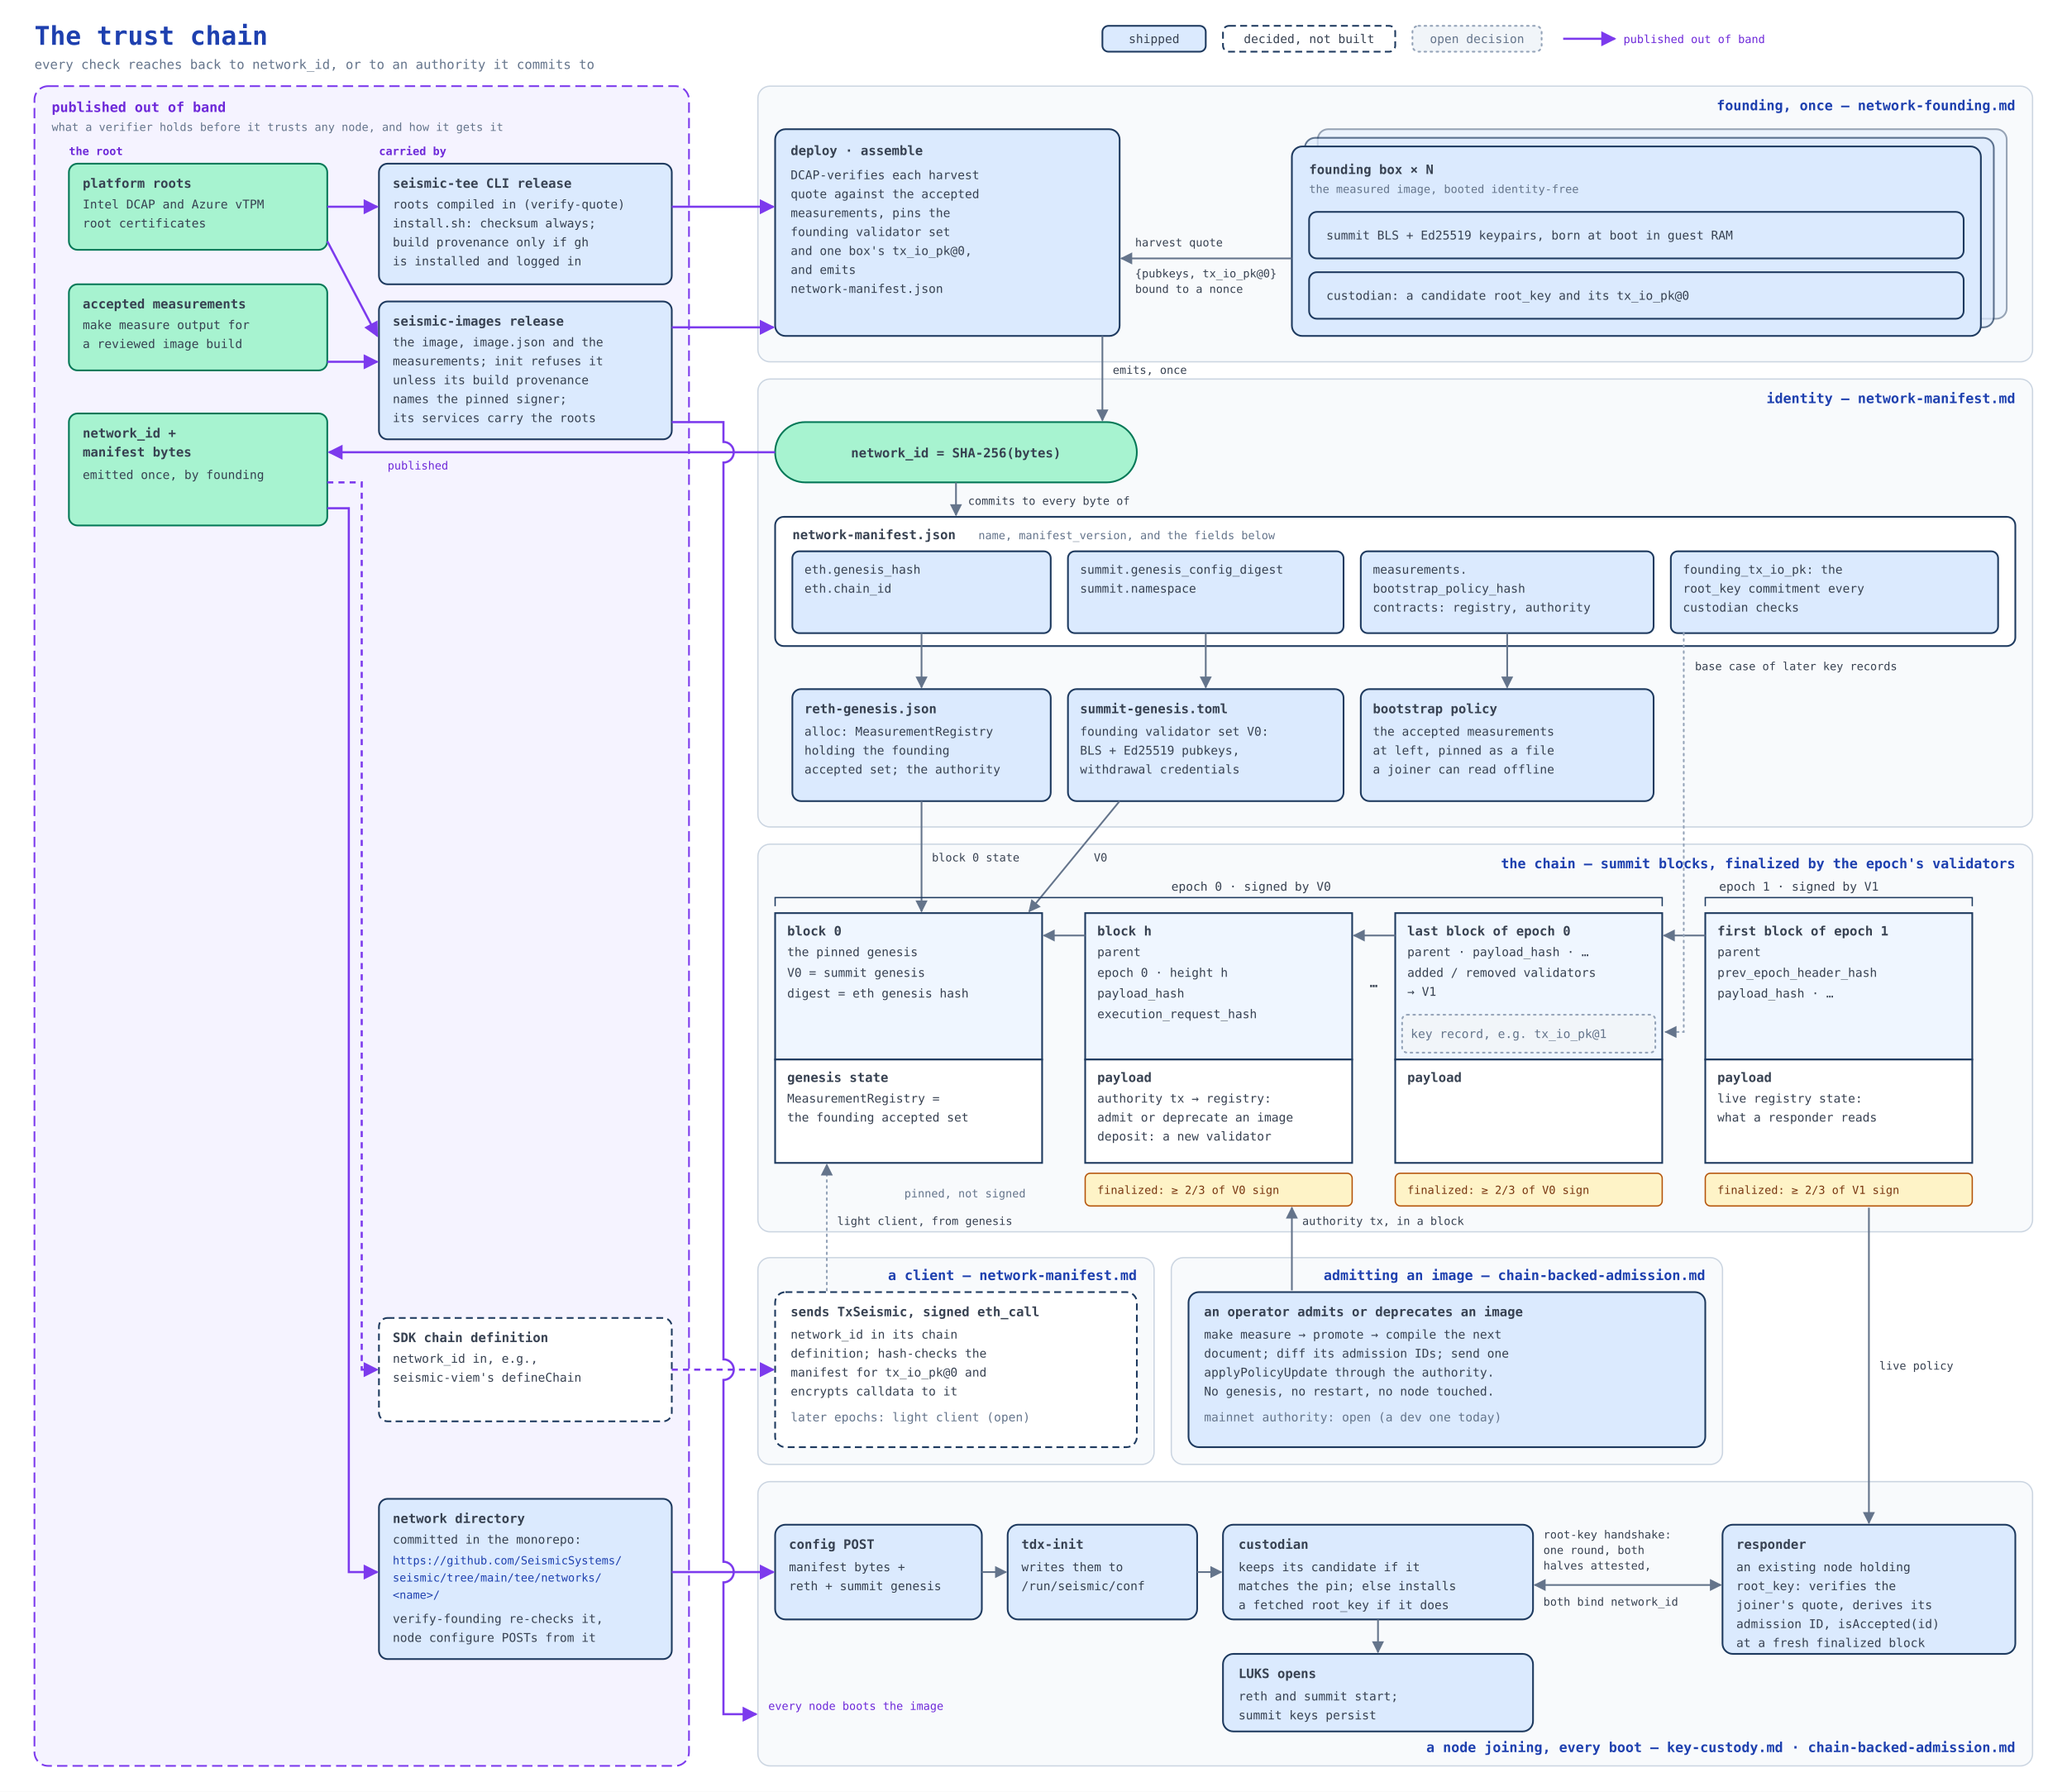
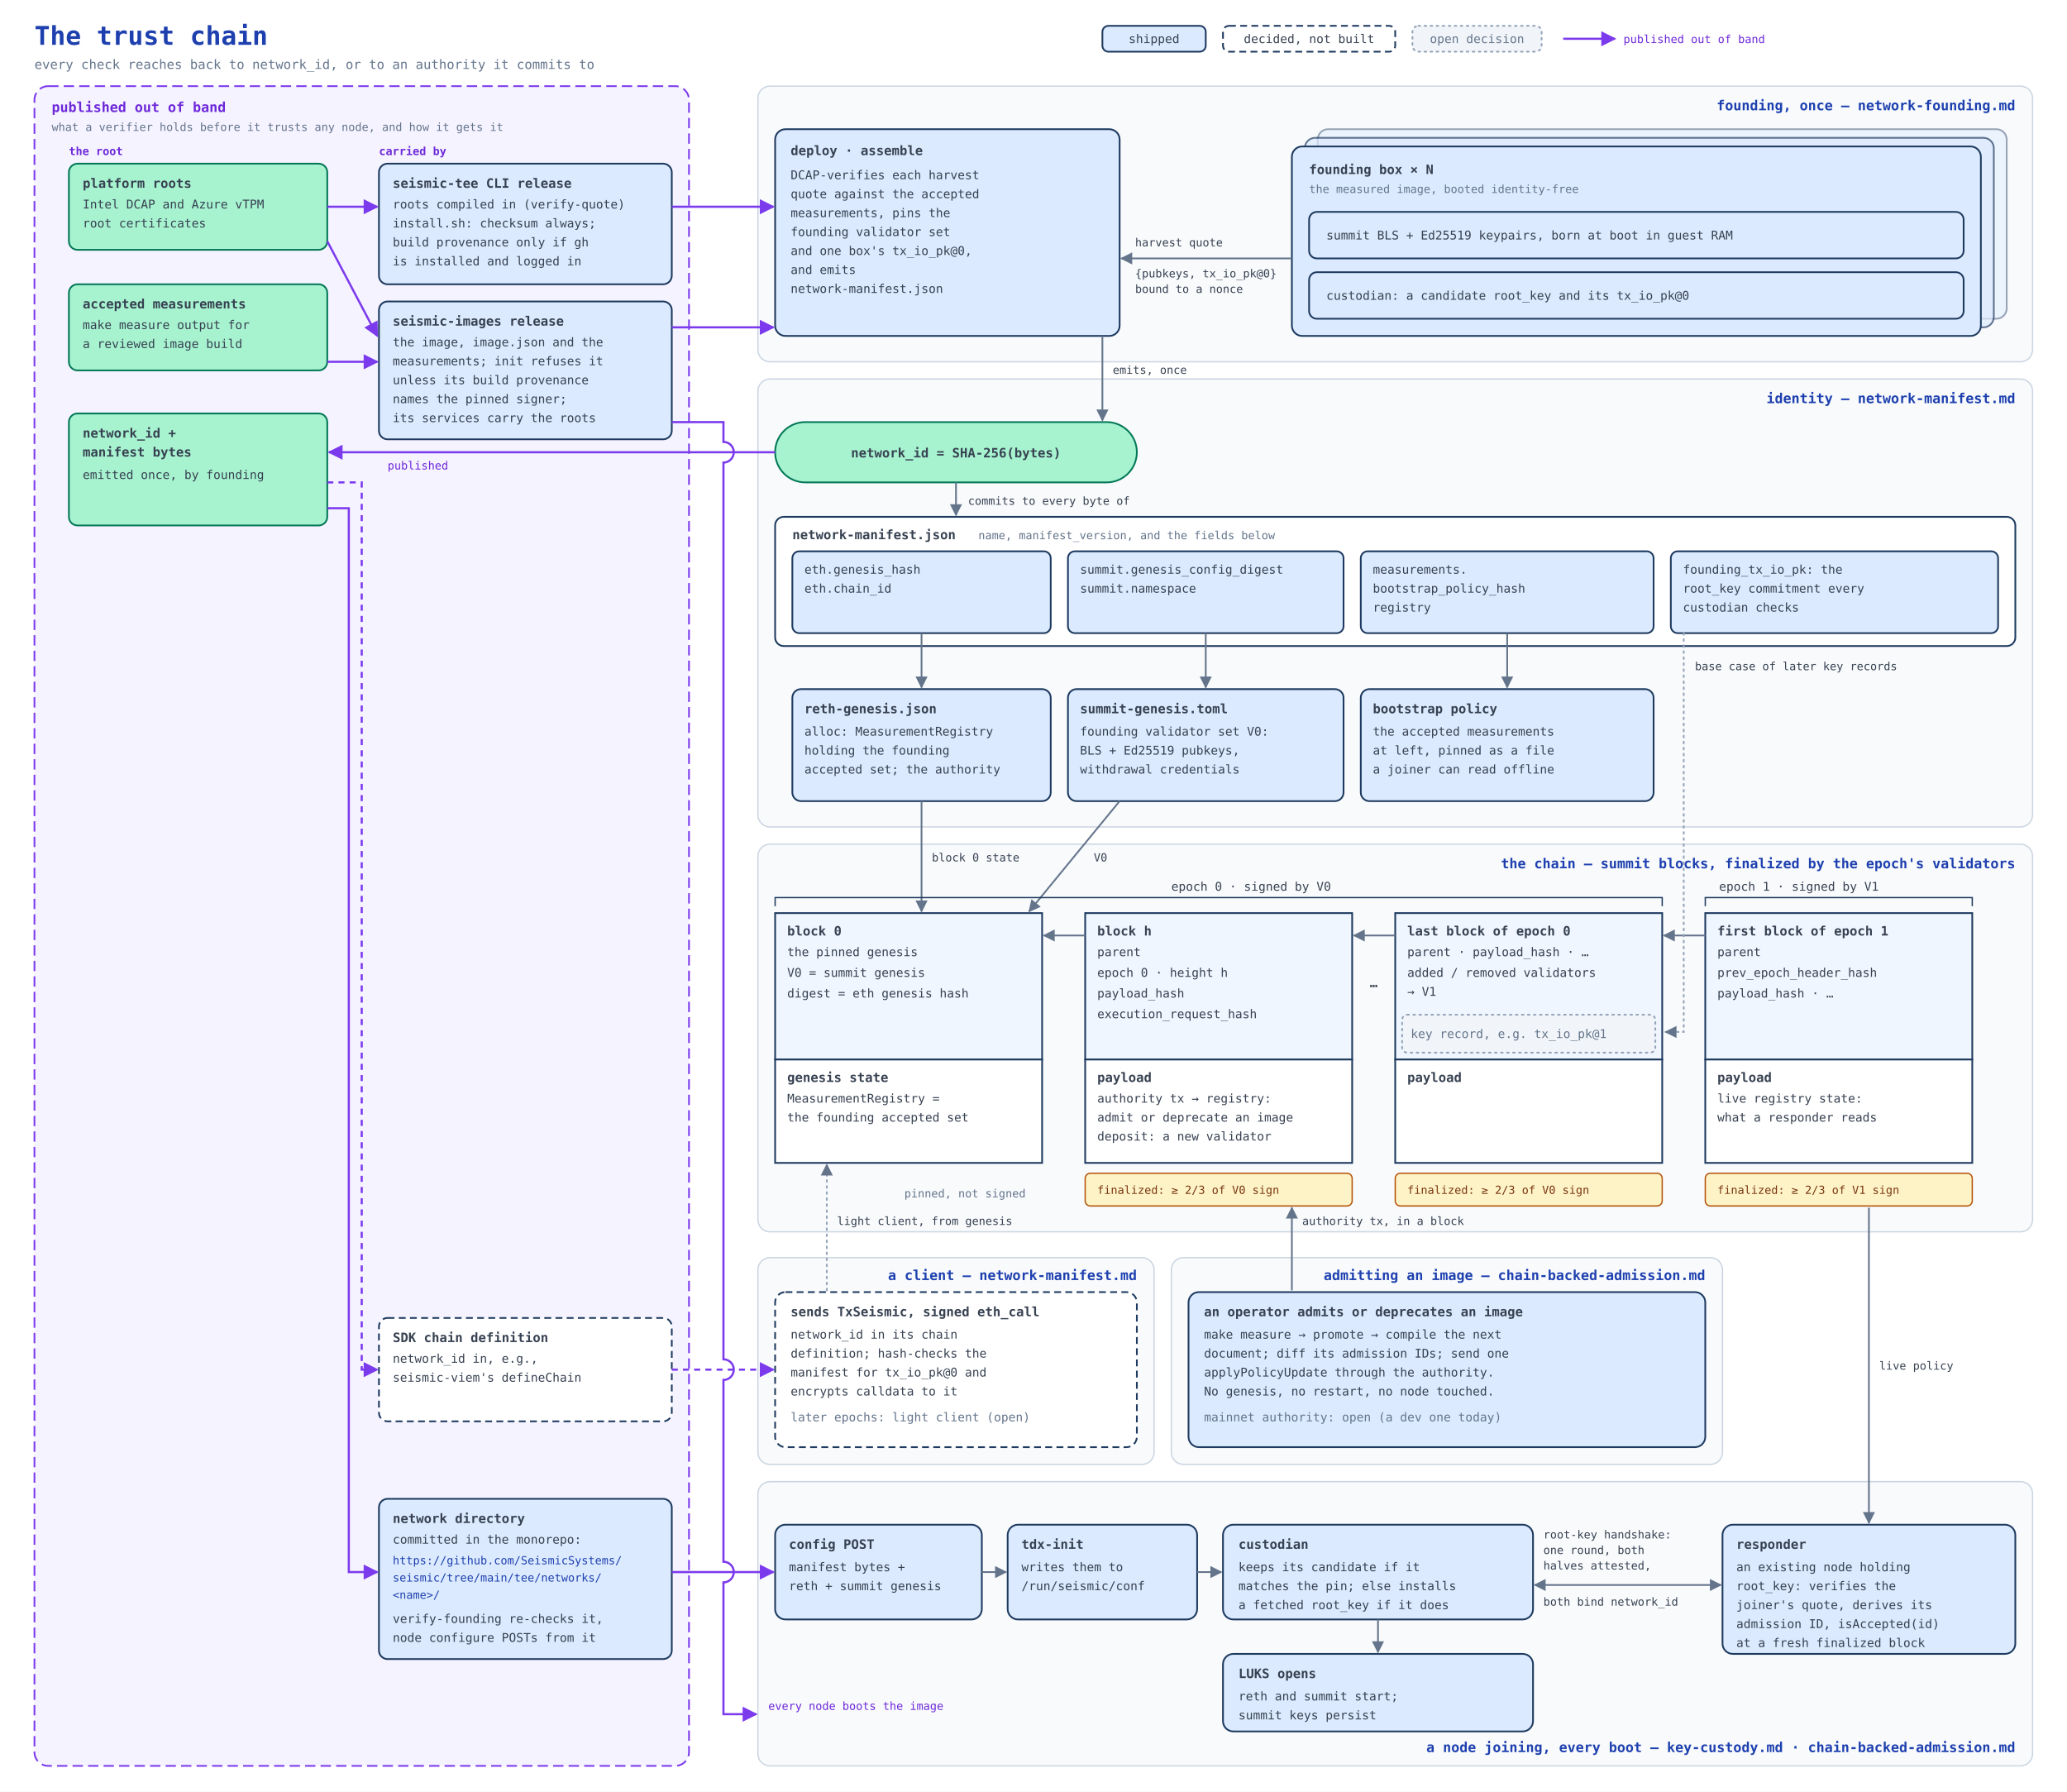
<svg xmlns="http://www.w3.org/2000/svg" viewBox="0 0 2400 2080" font-family="ui-monospace, SFMono-Regular, Menlo, Consolas, monospace">
  <style>
    text { fill: #374151; font-size: 14px; }
    .title    { font-size: 30px; font-weight: 700; fill: #1e40af; }
    .subtitle { font-size: 15px; fill: #64748b; }
    .b        { font-weight: 700; font-size: 15px; }
    .sub      { font-size: 13px; fill: #64748b; }
    .band &gt; rect  { fill: #f8fafc; stroke: #cbd5e1; stroke-width: 1.5; }
    .band &gt; text  { font-size: 16px; font-weight: 600; fill: #1e40af; text-anchor: end; }
    /* status of a mechanism: border style carries it */
    .shipped { fill: #dbeafe; stroke: #1e3a5f; stroke-width: 2; }
    .planned { fill: #ffffff; stroke: #1e3a5f; stroke-width: 2; stroke-dasharray: 8 5; }
    .open    { fill: #f1f5f9; stroke: #94a3b8; stroke-width: 2; stroke-dasharray: 2 5; stroke-linecap: round; }
    .open-text { fill: #64748b; }
    /* roots a verifier holds before it trusts any node */
    .root    { fill: #a7f3d0; stroke: #047857; stroke-width: 2; }
    .rail    { fill: #f5f3ff; stroke: #7c3aed; stroke-width: 2; stroke-dasharray: 12 6; }
    .rail-label { font-size: 16px; font-weight: 600; fill: #6d28d9; }
    .url       { font-size: 13px; fill: #1e40af; }
    .col-head  { font-size: 13px; font-weight: 600; fill: #6d28d9; }
    .oob     { stroke: #7c3aed; stroke-width: 2.5; fill: none; }
    .oob.planned-oob { stroke-dasharray: 7 6; }
    .oob-label { font-size: 13px; fill: #6d28d9; }
    /* the manifest drawn as a record */
    .doc     { fill: #ffffff; stroke: #1e3a5f; stroke-width: 2; }
    /* a summit block: header over payload, finality signatures underneath */
    .hdr     { fill: #eff6ff; stroke: #1e3a5f; stroke-width: 2; }
    .payload { fill: #ffffff; stroke: #1e3a5f; stroke-width: 2; }
    .cert    { fill: #fef3c7; stroke: #b45309; stroke-width: 1.5; }
    .cert-text { fill: #78350f; font-size: 13px; }
    .bracket { stroke: #1e3a5f; stroke-width: 1.5; fill: none; }
    .flow    { stroke: #64748b; stroke-width: 2; fill: none; }
    .flow.planned-flow { stroke-dasharray: 7 6; }
    .flow.open-flow { stroke: #94a3b8; stroke-dasharray: 2 5; stroke-linecap: round; }
    .flow-label { font-size: 13px; fill: #374151; }
  </style>
  <defs>
    <marker id="arrow" viewBox="0 0 10 10" refX="9" refY="5" markerWidth="7" markerHeight="7" orient="auto-start-reverse">
      <path d="M 0 0 L 10 5 L 0 10 z" fill="#64748b" />
    </marker>
    <marker id="arrow-oob" viewBox="0 0 10 10" refX="9" refY="5" markerWidth="7" markerHeight="7" orient="auto-start-reverse">
      <path d="M 0 0 L 10 5 L 0 10 z" fill="#7c3aed" />
    </marker>
  </defs>
  <rect width="2400" height="2080" fill="#ffffff" />
  <text class="title" x="40" y="52">The trust chain</text>
  <text class="subtitle" x="40" y="80">every check reaches back to network_id, or to an authority it commits to</text>
  <g transform="translate(400,0)">
    <rect class="shipped" x="880" y="30" width="120" height="30" rx="7" />
    <text x="940" y="50" text-anchor="middle">shipped</text>
    <rect class="planned" x="1020" y="30" width="200" height="30" rx="7" />
    <text x="1120" y="50" text-anchor="middle">decided, not built</text>
    <rect class="open" x="1240" y="30" width="150" height="30" rx="7" />
    <text class="open-text" x="1315" y="50" text-anchor="middle">open decision</text>
    <line class="oob" x1="1415" y1="45" x2="1475" y2="45" marker-end="url(#arrow-oob)" />
    <text class="oob-label" x="1485" y="50">published out of band</text>
    <g class="band">
      <rect x="480" y="100" width="1480" height="320" rx="14" />
      <text x="1940" y="128">founding, once — network-founding.md</text>
    </g>
    <g transform="translate(500,150)">
      <rect class="shipped" width="400" height="240" rx="12" />
      <text class="b" x="18" y="30">deploy · assemble</text>
      <text x="18" y="58">DCAP-verifies each harvest</text>
      <text x="18" y="80">quote against the accepted</text>
      <text x="18" y="102">measurements, pins the</text>
      <text x="18" y="124">founding validator set</text>
      <text x="18" y="146">and one box's tx_io_pk@0,</text>
      <text x="18" y="168">and emits</text>
      <text x="18" y="190">network-manifest.json</text>
    </g>
    <rect class="shipped" x="1130" y="150" width="800" height="220" rx="12" opacity="0.45" />
    <rect class="shipped" x="1115" y="160" width="800" height="220" rx="12" opacity="0.7" />
    <g transform="translate(1100,170)">
      <rect class="shipped" width="800" height="220" rx="12" />
      <text class="b" x="20" y="32">founding box × N</text>
      <text class="sub" x="20" y="54">the measured image, booted identity-free</text>
      <rect class="shipped" x="20" y="76" width="760" height="54" rx="9" fill="#ffffff" />
      <text x="40" y="108">summit BLS + Ed25519 keypairs, born at boot in guest RAM</text>
      <rect class="shipped" x="20" y="146" width="760" height="54" rx="9" fill="#ffffff" />
      <text x="40" y="178">custodian: a candidate root_key and its tx_io_pk@0</text>
    </g>
    <line class="flow" x1="1100" y1="300" x2="902" y2="300" marker-end="url(#arrow)" />
    <text class="flow-label" x="918" y="286">harvest quote</text>
    <text class="flow-label" x="918" y="322">{pubkeys, tx_io_pk@0}</text>
    <text class="flow-label" x="918" y="340">bound to a nonce</text>
    <g class="band">
      <rect x="480" y="440" width="1480" height="520" rx="14" />
      <text x="1940" y="468">identity — network-manifest.md</text>
    </g>
    <line class="flow" x1="880" y1="390" x2="880" y2="488" marker-end="url(#arrow)" />
    <text class="flow-label" x="892" y="434">emits, once</text>
    <g transform="translate(500,490)">
      <rect class="root" width="420" height="70" rx="35" />
      <text class="b" x="210" y="41" text-anchor="middle">network_id = SHA-256(bytes)</text>
    </g>
    <line class="flow" x1="710" y1="560" x2="710" y2="598" marker-end="url(#arrow)" />
    <text class="flow-label" x="724" y="586">commits to every byte of</text>
    <g transform="translate(500,600)">
      <rect class="doc" width="1440" height="150" rx="10" />
      <text class="b" x="20" y="26">network-manifest.json</text>
      <text class="sub" x="236" y="26">name, manifest_version, and the fields below</text>
    </g>
    <g transform="translate(520,640)">
      <rect class="shipped" width="300" height="95" rx="8" />
      <text x="14" y="26">eth.genesis_hash</text>
      <text x="14" y="48">eth.chain_id</text>
    </g>
    <g transform="translate(840,640)">
      <rect class="shipped" width="320" height="95" rx="8" />
      <text x="14" y="26">summit.genesis_config_digest</text>
      <text x="14" y="48">summit.namespace</text>
    </g>
    <g transform="translate(1180,640)">
      <rect class="shipped" width="340" height="95" rx="8" />
      <text x="14" y="26">measurements.</text>
      <text x="14" y="48">  bootstrap_policy_hash</text>
-       <text x="14" y="70">contracts: registry, authority</text>
+       <text x="14" y="70">  registry</text>
    </g>
    <g transform="translate(1540,640)">
      <rect class="shipped" width="380" height="95" rx="8" />
      <text x="14" y="26">founding_tx_io_pk: the</text>
      <text x="14" y="48">root_key commitment every</text>
      <text x="14" y="70">custodian checks</text>
    </g>
    <line class="flow" x1="670" y1="735" x2="670" y2="798" marker-end="url(#arrow)" />
    <line class="flow" x1="1000" y1="735" x2="1000" y2="798" marker-end="url(#arrow)" />
    <line class="flow" x1="1350" y1="735" x2="1350" y2="798" marker-end="url(#arrow)" />
    <g transform="translate(520,800)">
      <rect class="shipped" width="300" height="130" rx="10" />
      <text class="b" x="14" y="28">reth-genesis.json</text>
      <text x="14" y="54">alloc: MeasurementRegistry</text>
      <text x="14" y="76">holding the founding</text>
      <text x="14" y="98">accepted set; the authority</text>
    </g>
    <g transform="translate(840,800)">
      <rect class="shipped" width="320" height="130" rx="10" />
      <text class="b" x="14" y="28">summit-genesis.toml</text>
      <text x="14" y="54">founding validator set V0:</text>
      <text x="14" y="76">BLS + Ed25519 pubkeys,</text>
      <text x="14" y="98">withdrawal credentials</text>
    </g>
    <g transform="translate(1180,800)">
      <rect class="shipped" width="340" height="130" rx="10" />
      <text class="b" x="14" y="28">bootstrap policy</text>
      <text x="14" y="54">the accepted measurements</text>
      <text x="14" y="76">at left, pinned as a file</text>
      <text x="14" y="98">a joiner can read offline</text>
    </g>
    <g class="band">
      <rect x="480" y="980" width="1480" height="450" rx="14" />
      <text x="1940" y="1008">the chain — summit blocks, finalized by the epoch's validators</text>
    </g>
    <line class="flow" x1="670" y1="930" x2="670" y2="1058" marker-end="url(#arrow)" />
    <text class="flow-label" x="682" y="1000">block 0 state</text>
    <line class="flow" x1="900" y1="930" x2="795" y2="1058" marker-end="url(#arrow)" />
    <text class="flow-label" x="870" y="1000">V0</text>
    <path class="bracket" d="M 500 1052 V 1042 H 1530 V 1052" />
    <text x="960" y="1034">epoch 0 · signed by V0</text>
    <path class="bracket" d="M 1580 1052 V 1042 H 1890 V 1052" />
    <text x="1596" y="1034">epoch 1 · signed by V1</text>
    <g transform="translate(500,1060)">
      <rect class="hdr" width="310" height="170" />
      <text class="b" x="14" y="26">block 0</text>
      <text x="14" y="50">the pinned genesis</text>
      <text x="14" y="74">V0 = summit genesis</text>
      <text x="14" y="98">digest = eth genesis hash</text>
      <rect class="payload" y="170" width="310" height="120" />
      <text class="b" x="14" y="196">genesis state</text>
      <text x="14" y="220">MeasurementRegistry =</text>
      <text x="14" y="242">the founding accepted set</text>
      <text class="sub" x="150" y="330">pinned, not signed</text>
    </g>
    <g transform="translate(860,1060)">
      <rect class="hdr" width="310" height="170" />
      <text class="b" x="14" y="26">block h</text>
      <text x="14" y="50">parent</text>
      <text x="14" y="74">epoch 0 · height h</text>
      <text x="14" y="98">payload_hash</text>
      <text x="14" y="122">execution_request_hash</text>
      <rect class="payload" y="170" width="310" height="120" />
      <text class="b" x="14" y="196">payload</text>
      <text x="14" y="220">authority tx → registry:</text>
      <text x="14" y="242">admit or deprecate an image</text>
      <text x="14" y="264">deposit: a new validator</text>
      <rect class="cert" y="302" width="310" height="38" rx="6" />
      <text class="cert-text" x="14" y="326">finalized: ≥ 2/3 of V0 sign</text>
    </g>
    <text class="b" x="1195" y="1146" text-anchor="middle">…</text>
    <g transform="translate(1220,1060)">
      <rect class="hdr" width="310" height="170" />
      <text class="b" x="14" y="26">last block of epoch 0</text>
      <text x="14" y="50">parent · payload_hash · …</text>
      <text x="14" y="74">added / removed validators</text>
      <text x="14" y="96">  → V1</text>
      <rect class="open" x="8" y="118" width="294" height="44" rx="6" />
      <text class="open-text" x="18" y="145">key record, e.g. tx_io_pk@1</text>
      <rect class="payload" y="170" width="310" height="120" />
      <text class="b" x="14" y="196">payload</text>
      <rect class="cert" y="302" width="310" height="38" rx="6" />
      <text class="cert-text" x="14" y="326">finalized: ≥ 2/3 of V0 sign</text>
    </g>
    <g transform="translate(1580,1060)">
      <rect class="hdr" width="310" height="170" />
      <text class="b" x="14" y="26">first block of epoch 1</text>
      <text x="14" y="50">parent</text>
      <text x="14" y="74">prev_epoch_header_hash</text>
      <text x="14" y="98">payload_hash · …</text>
      <rect class="payload" y="170" width="310" height="120" />
      <text class="b" x="14" y="196">payload</text>
      <text x="14" y="220">live registry state:</text>
      <text x="14" y="242">what a responder reads</text>
      <rect class="cert" y="302" width="310" height="38" rx="6" />
      <text class="cert-text" x="14" y="326">finalized: ≥ 2/3 of V1 sign</text>
    </g>
    <line class="flow" x1="860" y1="1086" x2="812" y2="1086" marker-end="url(#arrow)" />
    <line class="flow" x1="1220" y1="1086" x2="1172" y2="1086" marker-end="url(#arrow)" />
    <line class="flow" x1="1580" y1="1086" x2="1532" y2="1086" marker-end="url(#arrow)" />
    <g class="band">
      <rect x="480" y="1460" width="460" height="240" rx="14" />
      <text x="920" y="1486">a client — network-manifest.md</text>
    </g>
    <g transform="translate(500,1500)">
      <rect class="planned" width="420" height="180" rx="12" />
      <text class="b" x="18" y="28">sends TxSeismic, signed eth_call</text>
      <text x="18" y="54">network_id in its chain</text>
      <text x="18" y="76">definition; hash-checks the</text>
      <text x="18" y="98">manifest for tx_io_pk@0 and</text>
      <text x="18" y="120">encrypts calldata to it</text>
      <text class="open-text" x="18" y="150">later epochs: light client (open)</text>
    </g>
    <g class="band">
      <rect x="960" y="1460" width="640" height="240" rx="14" />
      <text x="1580" y="1486">admitting an image — chain-backed-admission.md</text>
    </g>
    <g transform="translate(980,1500)">
      <rect class="shipped" width="600" height="180" rx="12" />
      <text class="b" x="18" y="28">an operator admits or deprecates an image</text>
      <text x="18" y="54">make measure → promote → compile the next</text>
      <text x="18" y="76">document; diff its admission IDs; send one</text>
      <text x="18" y="98">applyPolicyUpdate through the authority.</text>
      <text x="18" y="120">No genesis, no restart, no node touched.</text>
      <text class="open-text" x="18" y="150">mainnet authority: open (a dev one today)</text>
    </g>
    <g class="band">
      <rect x="480" y="1720" width="1480" height="330" rx="14" />
      <text x="1940" y="2034">a node joining, every boot — key-custody.md · chain-backed-admission.md</text>
    </g>
    <g transform="translate(500,1770)">
      <rect class="shipped" width="240" height="110" rx="12" />
      <text class="b" x="16" y="28">config POST</text>
      <text x="16" y="54">manifest bytes +</text>
      <text x="16" y="76">reth + summit genesis</text>
    </g>
    <g transform="translate(770,1770)">
      <rect class="shipped" width="220" height="110" rx="12" />
      <text class="b" x="16" y="28">tdx-init</text>
      <text x="16" y="54">writes them to</text>
      <text x="16" y="76">/run/seismic/conf</text>
    </g>
    <g transform="translate(1020,1770)">
      <rect class="shipped" width="360" height="110" rx="12" />
      <text class="b" x="18" y="28">custodian</text>
      <text x="18" y="54">keeps its candidate if it</text>
      <text x="18" y="76">matches the pin; else installs</text>
      <text x="18" y="98">a fetched root_key if it does</text>
    </g>
    <g transform="translate(1020,1920)">
      <rect class="shipped" width="360" height="90" rx="12" />
      <text class="b" x="18" y="28">LUKS opens</text>
      <text x="18" y="54">reth and summit start;</text>
      <text x="18" y="76">summit keys persist</text>
    </g>
    <g transform="translate(1600,1770)">
      <rect class="shipped" width="340" height="150" rx="12" />
      <text class="b" x="16" y="28">responder</text>
      <text x="16" y="54">an existing node holding</text>
      <text x="16" y="76">root_key: verifies the</text>
      <text x="16" y="98">joiner's quote, derives its</text>
      <text x="16" y="120">admission ID, isAccepted(id)</text>
      <text x="16" y="142">at a fresh finalized block</text>
    </g>
    <line class="flow" x1="740" y1="1825" x2="768" y2="1825" marker-end="url(#arrow)" />
    <line class="flow" x1="990" y1="1825" x2="1018" y2="1825" marker-end="url(#arrow)" />
    <line class="flow" x1="1200" y1="1880" x2="1200" y2="1918" marker-end="url(#arrow)" />
    <line class="flow" x1="1382" y1="1840" x2="1598" y2="1840" marker-start="url(#arrow)" marker-end="url(#arrow)" />
    <text class="flow-label" x="1392" y="1786">root-key handshake:</text>
    <text class="flow-label" x="1392" y="1804">one round, both</text>
    <text class="flow-label" x="1392" y="1822">halves attested,</text>
    <text class="flow-label" x="1392" y="1864">both bind network_id</text>
    <line class="flow open-flow" x1="560" y1="1498" x2="560" y2="1352" marker-end="url(#arrow)" />
    <text class="flow-label" x="572" y="1422">light client, from genesis</text>
    <line class="flow" x1="1100" y1="1498" x2="1100" y2="1402" marker-end="url(#arrow)" />
    <text class="flow-label" x="1112" y="1422">authority tx, in a block</text>
    <line class="flow" x1="1770" y1="1402" x2="1770" y2="1768" marker-end="url(#arrow)" />
    <text class="flow-label" x="1782" y="1590">live policy</text>
    <path class="flow open-flow" d="M 1555 735 V 1198 H 1534" marker-end="url(#arrow)" />
    <text class="flow-label" x="1568" y="778">base case of later key records</text>
  </g>
  <rect class="rail" x="40" y="100" width="760" height="1950" rx="16" />
  <text class="rail-label" x="60" y="130">published out of band</text>
  <text class="sub" x="60" y="152">what a verifier holds before it trusts any node, and how it gets it</text>
  <text class="col-head" x="80" y="180">the root</text>
  <text class="col-head" x="440" y="180">carried by</text>
  <g transform="translate(80,190)">
    <rect class="root" width="300" height="100" rx="10" />
    <text class="b" x="16" y="28">platform roots</text>
    <text x="16" y="52">Intel DCAP and Azure vTPM</text>
    <text x="16" y="74">root certificates</text>
  </g>
  <g transform="translate(80,330)">
    <rect class="root" width="300" height="100" rx="10" />
    <text class="b" x="16" y="28">accepted measurements</text>
    <text x="16" y="52">make measure output for</text>
    <text x="16" y="74">a reviewed image build</text>
  </g>
  <g transform="translate(80,480)">
    <rect class="root" width="300" height="130" rx="10" />
    <text class="b" x="16" y="28">network_id +</text>
    <text class="b" x="16" y="50">manifest bytes</text>
    <text x="16" y="76">emitted once, by founding</text>
  </g>
  <g transform="translate(440,190)">
    <rect class="shipped" width="340" height="140" rx="10" />
    <text class="b" x="16" y="28">seismic-tee CLI release</text>
    <text x="16" y="52">roots compiled in (verify-quote)</text>
    <text x="16" y="74">install.sh: checksum always;</text>
    <text x="16" y="96">build provenance only if gh</text>
    <text x="16" y="118">is installed and logged in</text>
  </g>
  <g transform="translate(440,350)">
    <rect class="shipped" width="340" height="160" rx="10" />
    <text class="b" x="16" y="28">seismic-images release</text>
    <text x="16" y="52">the image, image.json and the</text>
    <text x="16" y="74">measurements; init refuses it</text>
    <text x="16" y="96">unless its build provenance</text>
    <text x="16" y="118">names the pinned signer;</text>
    <text x="16" y="140">its services carry the roots</text>
  </g>
  <g transform="translate(440,1530)">
    <rect class="planned" width="340" height="120" rx="10" />
    <text class="b" x="16" y="28">SDK chain definition</text>
    <text x="16" y="52">network_id in, e.g.,</text>
    <text x="16" y="74">seismic-viem's defineChain</text>
  </g>
  <g transform="translate(440,1740)">
    <rect class="shipped" width="340" height="186" rx="10" />
    <text class="b" x="16" y="28">network directory</text>
    <text x="16" y="52">committed in the monorepo:</text>
    <text class="url" x="16" y="76">https://github.com/SeismicSystems/</text>
    <text class="url" x="16" y="96">seismic/tree/main/tee/networks/</text>
    <text class="url" x="16" y="116">&lt;name&gt;/</text>
    <text x="16" y="144">verify-founding re-checks it,</text>
    <text x="16" y="166">node configure POSTs from it</text>
  </g>
  <line class="oob" x1="380" y1="240" x2="438" y2="240" marker-end="url(#arrow-oob)" />
  <line class="oob" x1="380" y1="280" x2="438" y2="390" marker-end="url(#arrow-oob)" />
  <line class="oob" x1="380" y1="420" x2="438" y2="420" marker-end="url(#arrow-oob)" />
  <path class="oob planned-oob" d="M 380 560 H 420 V 1590 H 438" marker-end="url(#arrow-oob)" />
  <path class="oob" d="M 380 590 H 405 V 1825 H 438" marker-end="url(#arrow-oob)" />
  <line class="oob" x1="900" y1="525" x2="382" y2="525" marker-end="url(#arrow-oob)" />
  <text class="oob-label" x="450" y="545">published</text>
  <line class="oob" x1="780" y1="240" x2="898" y2="240" marker-end="url(#arrow-oob)" />
  <line class="oob" x1="780" y1="380" x2="898" y2="380" marker-end="url(#arrow-oob)" />
  <line class="oob planned-oob" x1="780" y1="1590" x2="898" y2="1590" marker-end="url(#arrow-oob)" />
  <line class="oob" x1="780" y1="1825" x2="898" y2="1825" marker-end="url(#arrow-oob)" />
  <path class="oob" d="M 780 490 H 840 V 513 a 12 12 0 0 1 0 24 V 1578 a 12 12 0 0 1 0 24 V 1813 a 12 12 0 0 1 0 24 V 1990 H 878" marker-end="url(#arrow-oob)" />
  <text class="oob-label" x="892" y="1985">every node boots the image</text>
</svg>
